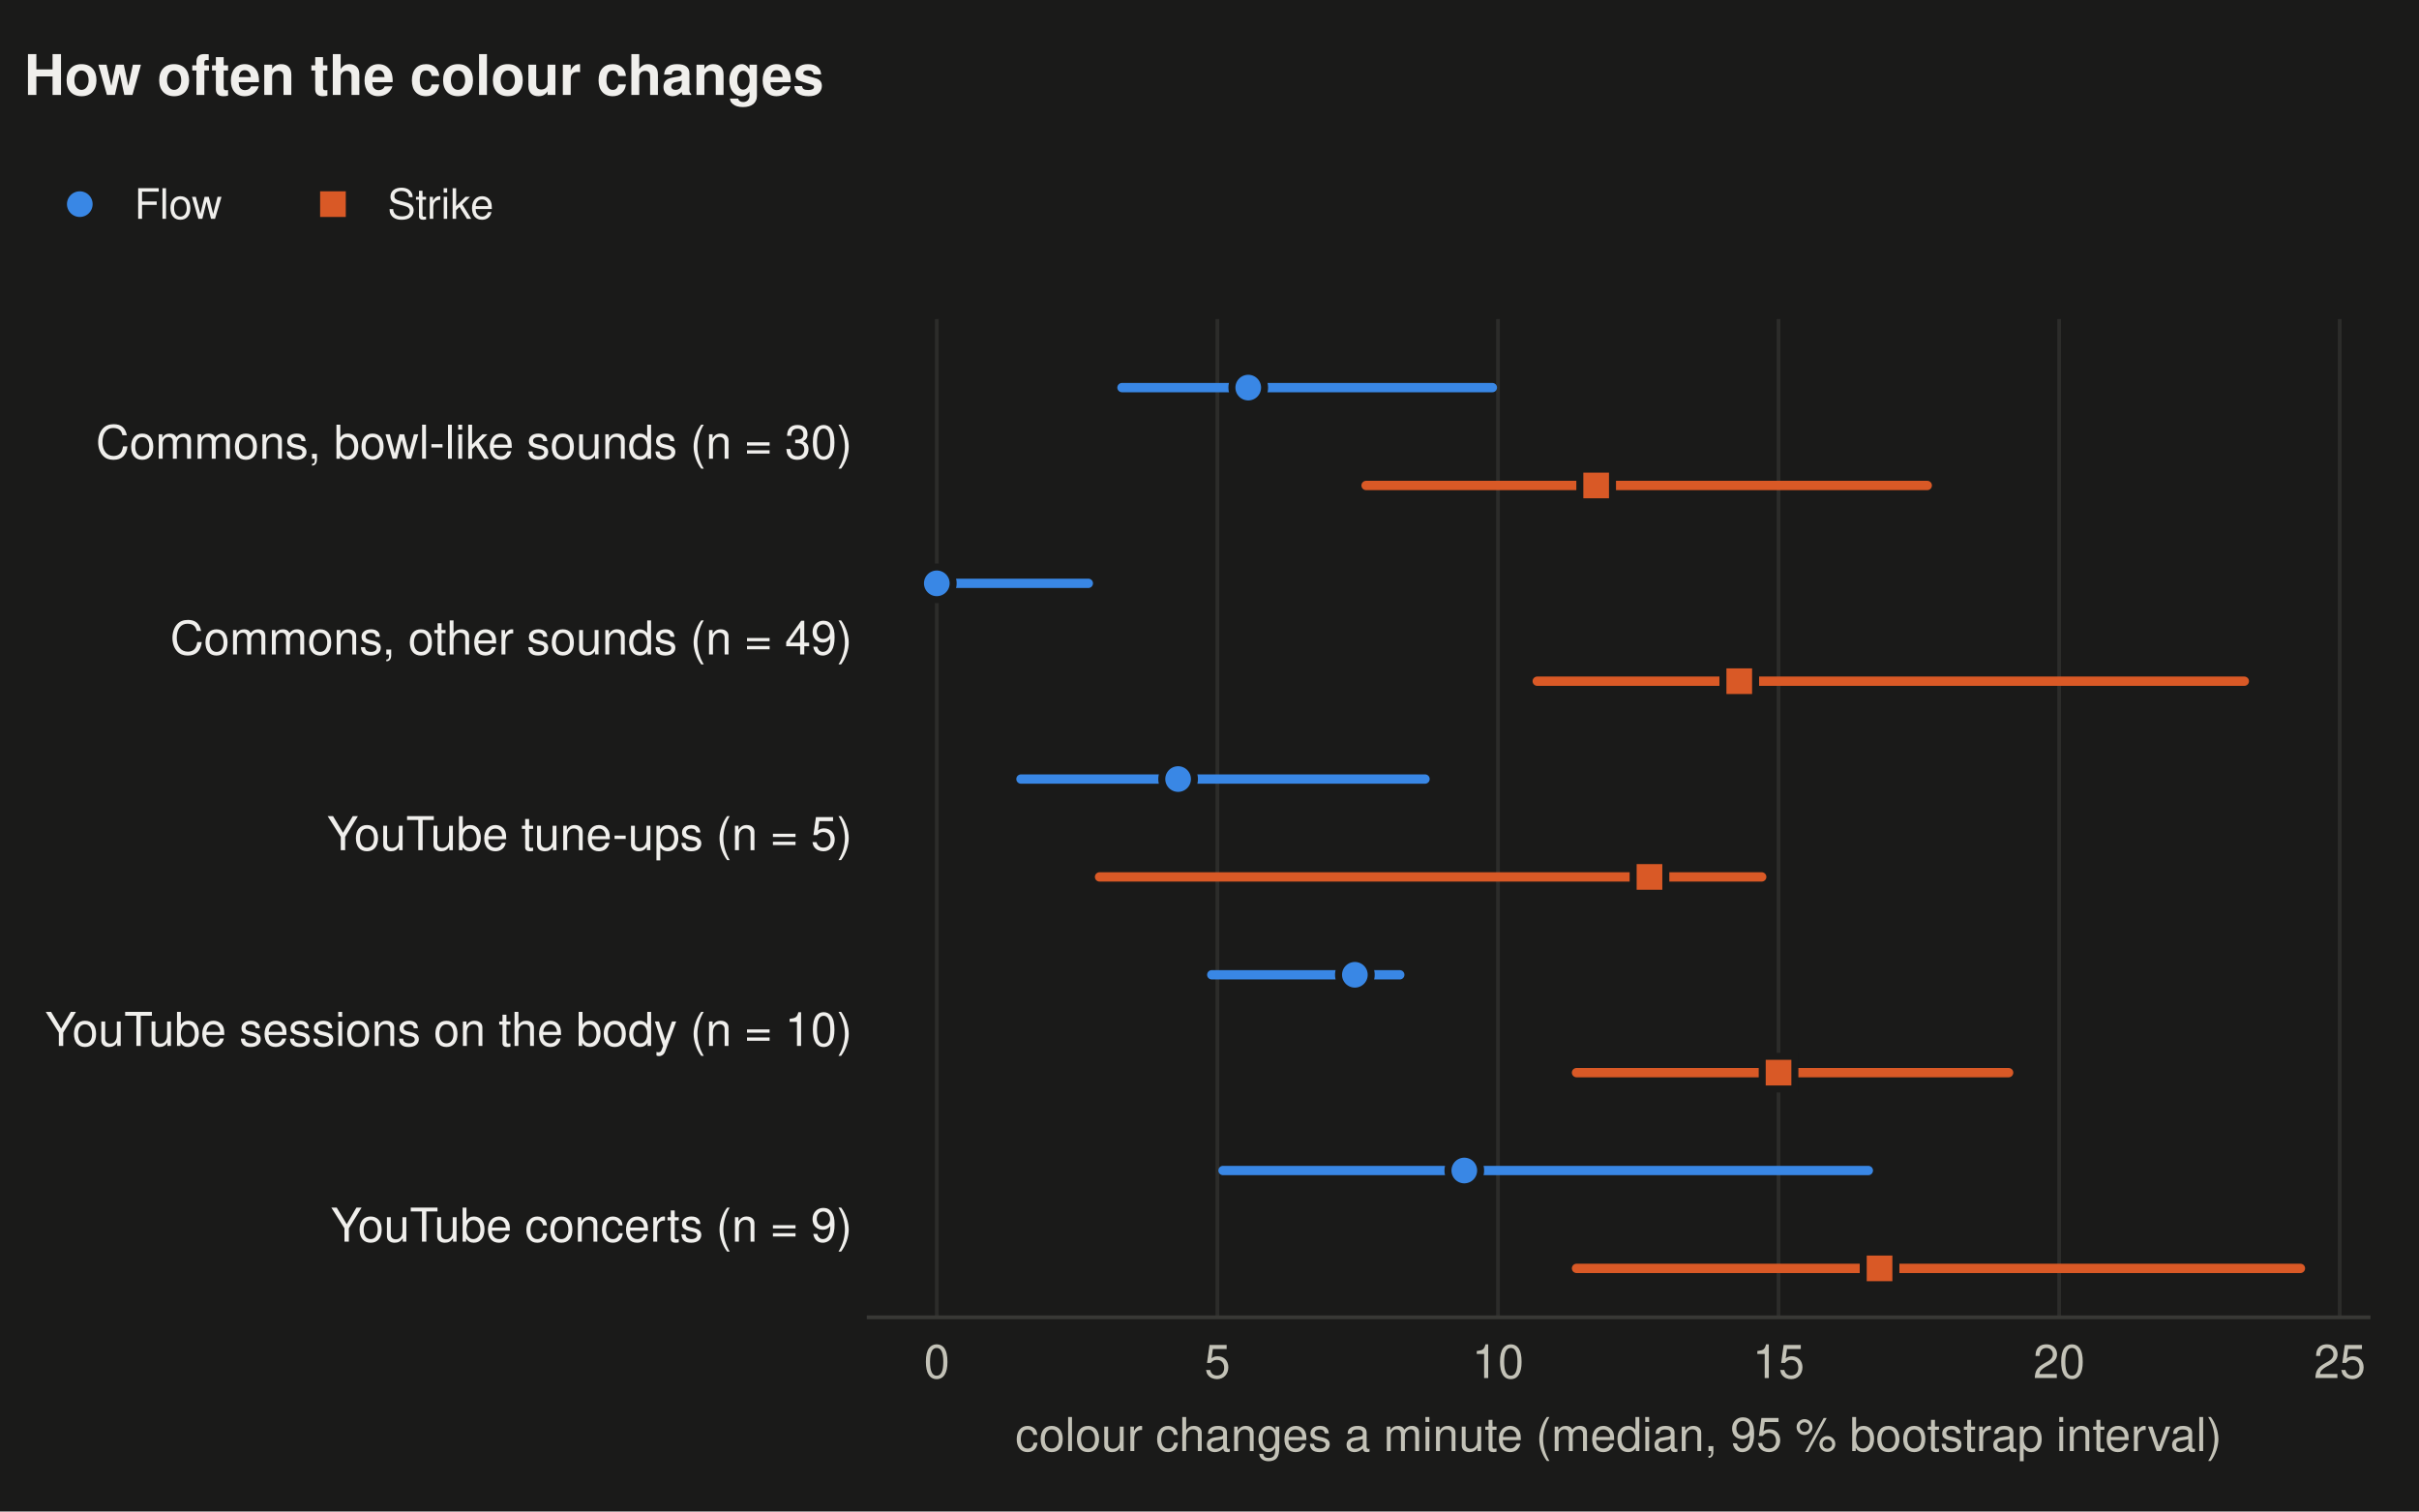
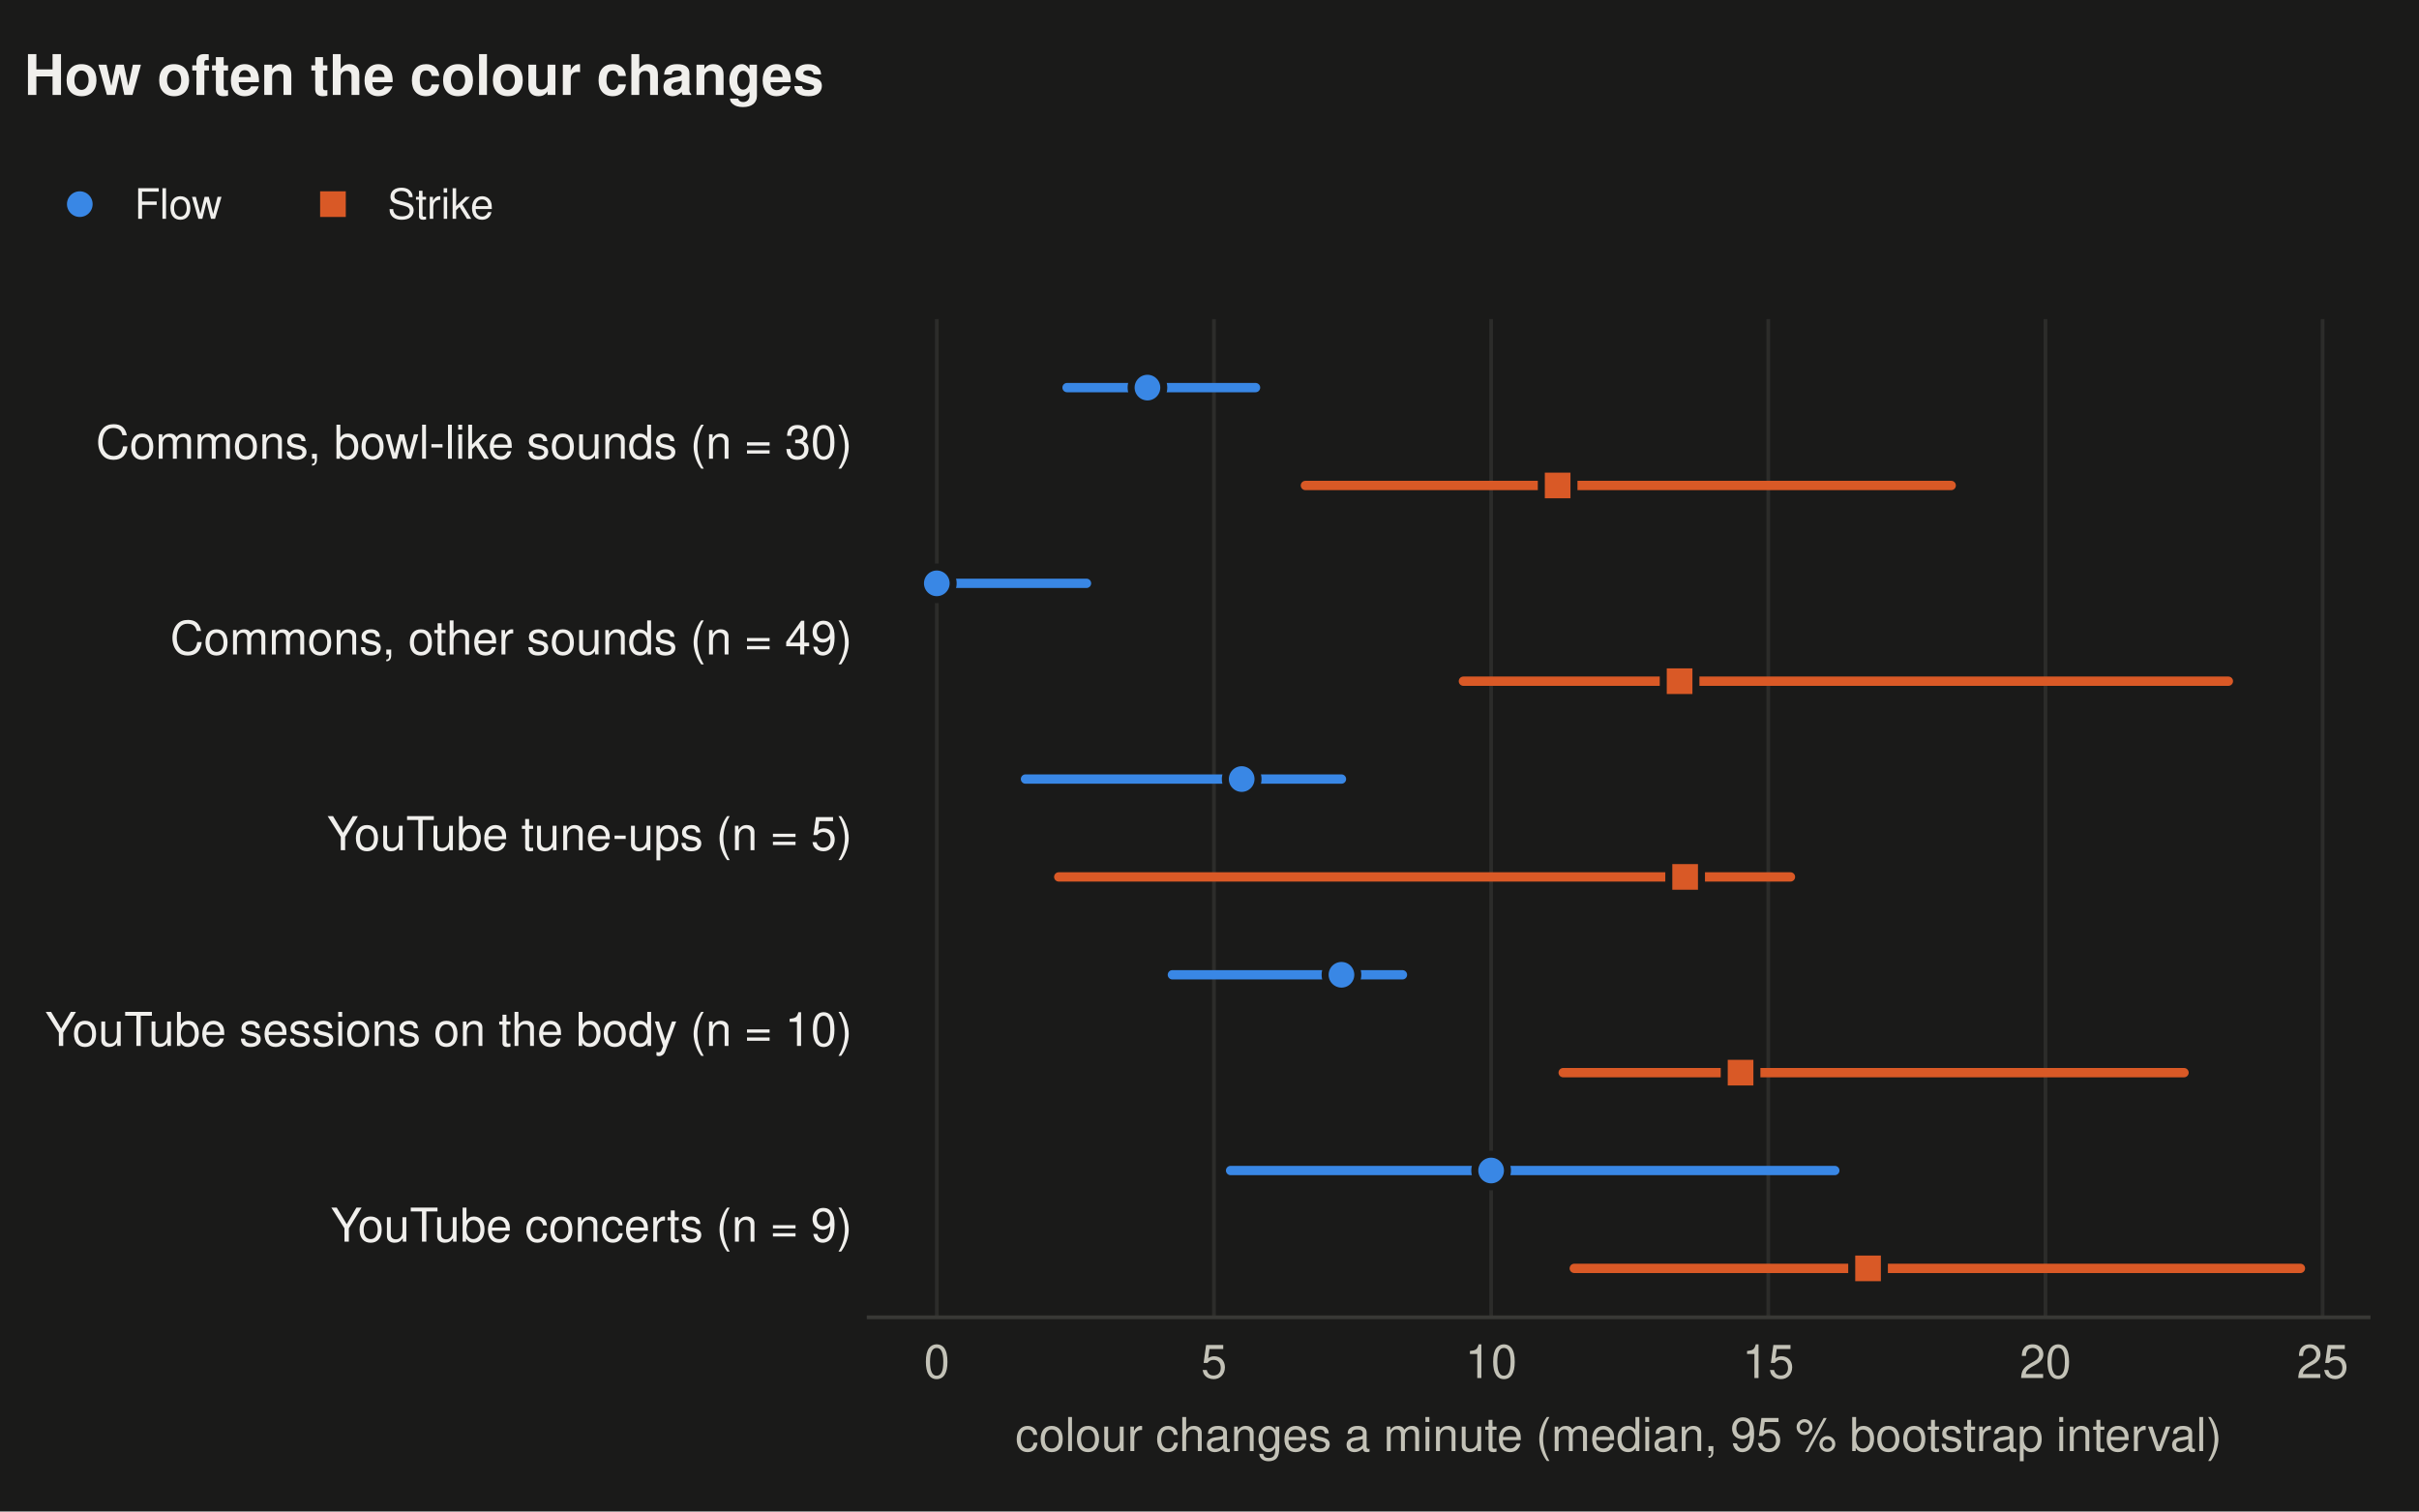
<svg xmlns="http://www.w3.org/2000/svg" xmlns:xlink="http://www.w3.org/1999/xlink" width="518.4pt" height="324pt" viewBox="0 0 518.4 324" version="1.1">
  <defs>
    <style type="text/css">*{stroke-linejoin: round; stroke-linecap: butt}</style>
  </defs>
  <g id="figure_1">
    <g id="patch_1">
      <path d="M 0 324  L 518.4 324  L 518.4 0  L 0 0  z " style="fill: #1a1a19" />
    </g>
    <g id="axes_1">
      <g id="patch_2">
        <path d="M 186.149 282.37  L 507.6 282.37  L 507.6 68.4  L 186.149 68.4  z " style="fill: #1a1a19" />
      </g>
      <g id="matplotlib.axis_1">
        <g id="xtick_1">
          <g id="line2d_1">
-             <path d="M 200.761 282.37  L 200.761 68.4  " clip-path="url(#p1c99f8009b)" style="fill: none; stroke: #2c2c2a; stroke-width: 0.8; stroke-linecap: square" />
+             <path d="M 200.761 282.37  L 200.761 68.4  " clip-path="url(#pf62235508f)" style="fill: none; stroke: #2c2c2a; stroke-width: 0.8; stroke-linecap: square" />
          </g>
          <g id="line2d_2" />
          <g id="text_1">
            <text style="font-size: 10px; font-family: 'Helvetica Neue', 'Helvetica', 'Arial', 'DejaVu Sans'; text-anchor: middle; fill: #c3c2b7" x="200.761" y="295.39" transform="rotate(-0 200.7608 295.39)">0</text>
          </g>
        </g>
        <g id="xtick_2">
          <g id="line2d_3">
-             <path d="M 260.89 282.37  L 260.89 68.4  " clip-path="url(#p1c99f8009b)" style="fill: none; stroke: #2c2c2a; stroke-width: 0.8; stroke-linecap: square" />
+             <path d="M 260.157 282.37  L 260.157 68.4  " clip-path="url(#pf62235508f)" style="fill: none; stroke: #2c2c2a; stroke-width: 0.8; stroke-linecap: square" />
          </g>
          <g id="line2d_4" />
          <g id="text_2">
-             <text style="font-size: 10px; font-family: 'Helvetica Neue', 'Helvetica', 'Arial', 'DejaVu Sans'; text-anchor: middle; fill: #c3c2b7" x="260.89" y="295.39" transform="rotate(-0 260.89 295.39)">5</text>
+             <text style="font-size: 10px; font-family: 'Helvetica Neue', 'Helvetica', 'Arial', 'DejaVu Sans'; text-anchor: middle; fill: #c3c2b7" x="260.157" y="295.39" transform="rotate(-0 260.1567 295.39)">5</text>
          </g>
        </g>
        <g id="xtick_3">
          <g id="line2d_5">
-             <path d="M 321.019 282.37  L 321.019 68.4  " clip-path="url(#p1c99f8009b)" style="fill: none; stroke: #2c2c2a; stroke-width: 0.8; stroke-linecap: square" />
+             <path d="M 319.553 282.37  L 319.553 68.4  " clip-path="url(#pf62235508f)" style="fill: none; stroke: #2c2c2a; stroke-width: 0.8; stroke-linecap: square" />
          </g>
          <g id="line2d_6" />
          <g id="text_3">
-             <text style="font-size: 10px; font-family: 'Helvetica Neue', 'Helvetica', 'Arial', 'DejaVu Sans'; text-anchor: middle; fill: #c3c2b7" x="321.019" y="295.39" transform="rotate(-0 321.0191 295.39)">10</text>
+             <text style="font-size: 10px; font-family: 'Helvetica Neue', 'Helvetica', 'Arial', 'DejaVu Sans'; text-anchor: middle; fill: #c3c2b7" x="319.553" y="295.39" transform="rotate(-0 319.5526 295.39)">10</text>
          </g>
        </g>
        <g id="xtick_4">
          <g id="line2d_7">
-             <path d="M 381.148 282.37  L 381.148 68.4  " clip-path="url(#p1c99f8009b)" style="fill: none; stroke: #2c2c2a; stroke-width: 0.8; stroke-linecap: square" />
+             <path d="M 378.948 282.37  L 378.948 68.4  " clip-path="url(#pf62235508f)" style="fill: none; stroke: #2c2c2a; stroke-width: 0.8; stroke-linecap: square" />
          </g>
          <g id="line2d_8" />
          <g id="text_4">
-             <text style="font-size: 10px; font-family: 'Helvetica Neue', 'Helvetica', 'Arial', 'DejaVu Sans'; text-anchor: middle; fill: #c3c2b7" x="381.148" y="295.39" transform="rotate(-0 381.1483 295.39)">15</text>
+             <text style="font-size: 10px; font-family: 'Helvetica Neue', 'Helvetica', 'Arial', 'DejaVu Sans'; text-anchor: middle; fill: #c3c2b7" x="378.948" y="295.39" transform="rotate(-0 378.9485 295.39)">15</text>
          </g>
        </g>
        <g id="xtick_5">
          <g id="line2d_9">
-             <path d="M 441.278 282.37  L 441.278 68.4  " clip-path="url(#p1c99f8009b)" style="fill: none; stroke: #2c2c2a; stroke-width: 0.8; stroke-linecap: square" />
+             <path d="M 438.344 282.37  L 438.344 68.4  " clip-path="url(#pf62235508f)" style="fill: none; stroke: #2c2c2a; stroke-width: 0.8; stroke-linecap: square" />
          </g>
          <g id="line2d_10" />
          <g id="text_5">
-             <text style="font-size: 10px; font-family: 'Helvetica Neue', 'Helvetica', 'Arial', 'DejaVu Sans'; text-anchor: middle; fill: #c3c2b7" x="441.278" y="295.39" transform="rotate(-0 441.2775 295.39)">20</text>
+             <text style="font-size: 10px; font-family: 'Helvetica Neue', 'Helvetica', 'Arial', 'DejaVu Sans'; text-anchor: middle; fill: #c3c2b7" x="438.344" y="295.39" transform="rotate(-0 438.3444 295.39)">20</text>
          </g>
        </g>
        <g id="xtick_6">
          <g id="line2d_11">
-             <path d="M 501.407 282.37  L 501.407 68.4  " clip-path="url(#p1c99f8009b)" style="fill: none; stroke: #2c2c2a; stroke-width: 0.8; stroke-linecap: square" />
+             <path d="M 497.74 282.37  L 497.74 68.4  " clip-path="url(#pf62235508f)" style="fill: none; stroke: #2c2c2a; stroke-width: 0.8; stroke-linecap: square" />
          </g>
          <g id="line2d_12" />
          <g id="text_6">
-             <text style="font-size: 10px; font-family: 'Helvetica Neue', 'Helvetica', 'Arial', 'DejaVu Sans'; text-anchor: middle; fill: #c3c2b7" x="501.407" y="295.39" transform="rotate(-0 501.4067 295.39)">25</text>
+             <text style="font-size: 10px; font-family: 'Helvetica Neue', 'Helvetica', 'Arial', 'DejaVu Sans'; text-anchor: middle; fill: #c3c2b7" x="497.74" y="295.39" transform="rotate(-0 497.7403 295.39)">25</text>
          </g>
        </g>
        <g id="text_7">
          <text style="font-size: 10px; font-family: 'Helvetica Neue', 'Helvetica', 'Arial', 'DejaVu Sans'; text-anchor: middle; fill: #c3c2b7" x="346.875" y="311.04" transform="rotate(-0 346.8747 311.04)">colour changes a minute (median, 95 % bootstrap interval)</text>
        </g>
      </g>
      <g id="matplotlib.axis_2">
        <g id="ytick_1">
          <g id="line2d_13" />
          <g id="text_8">
            <text style="font-size: 10px; font-family: 'Helvetica Neue', 'Helvetica', 'Arial', 'DejaVu Sans'; text-anchor: end; fill: #f0efec" x="182.649" y="98.333" transform="rotate(-0 182.6494 98.33294)">Commons, bowl-like sounds (n = 30)</text>
          </g>
        </g>
        <g id="ytick_2">
          <g id="line2d_14" />
          <g id="text_9">
            <text style="font-size: 10px; font-family: 'Helvetica Neue', 'Helvetica', 'Arial', 'DejaVu Sans'; text-anchor: end; fill: #f0efec" x="182.649" y="140.288" transform="rotate(-0 182.6494 140.2878)">Commons, other sounds (n = 49)</text>
          </g>
        </g>
        <g id="ytick_3">
          <g id="line2d_15" />
          <g id="text_10">
            <text style="font-size: 10px; font-family: 'Helvetica Neue', 'Helvetica', 'Arial', 'DejaVu Sans'; text-anchor: end; fill: #f0efec" x="182.649" y="182.243" transform="rotate(-0 182.6494 182.2427)">YouTube tune-ups (n = 5)</text>
          </g>
        </g>
        <g id="ytick_4">
          <g id="line2d_16" />
          <g id="text_11">
            <text style="font-size: 10px; font-family: 'Helvetica Neue', 'Helvetica', 'Arial', 'DejaVu Sans'; text-anchor: end; fill: #f0efec" x="182.649" y="224.198" transform="rotate(-0 182.6494 224.1976)">YouTube sessions on the body (n = 10)</text>
          </g>
        </g>
        <g id="ytick_5">
          <g id="line2d_17" />
          <g id="text_12">
            <text style="font-size: 10px; font-family: 'Helvetica Neue', 'Helvetica', 'Arial', 'DejaVu Sans'; text-anchor: end; fill: #f0efec" x="182.649" y="266.153" transform="rotate(-0 182.6494 266.1525)">YouTube concerts (n = 9)</text>
          </g>
        </g>
      </g>
      <g id="line2d_18">
-         <path d="M 240.446 83.084  L 319.817 83.084  " clip-path="url(#p1c99f8009b)" style="fill: none; stroke: #3987e5; stroke-width: 2; stroke-linecap: round" />
+         <path d="M 228.677 83.084  L 269.066 83.084  " clip-path="url(#pf62235508f)" style="fill: none; stroke: #3987e5; stroke-width: 2; stroke-linecap: round" />
      </g>
      <g id="line2d_19">
-         <path d="M 200.761 125.039  L 233.231 125.039  " clip-path="url(#p1c99f8009b)" style="fill: none; stroke: #3987e5; stroke-width: 2; stroke-linecap: round" />
+         <path d="M 200.761 125.039  L 232.835 125.039  " clip-path="url(#pf62235508f)" style="fill: none; stroke: #3987e5; stroke-width: 2; stroke-linecap: round" />
      </g>
      <g id="line2d_20">
-         <path d="M 218.8 166.994  L 305.386 166.994  " clip-path="url(#p1c99f8009b)" style="fill: none; stroke: #3987e5; stroke-width: 2; stroke-linecap: round" />
+         <path d="M 219.767 166.994  L 287.479 166.994  " clip-path="url(#pf62235508f)" style="fill: none; stroke: #3987e5; stroke-width: 2; stroke-linecap: round" />
      </g>
      <g id="line2d_21">
-         <path d="M 259.687 208.949  L 299.974 208.949  " clip-path="url(#p1c99f8009b)" style="fill: none; stroke: #3987e5; stroke-width: 2; stroke-linecap: round" />
+         <path d="M 251.247 208.949  L 300.546 208.949  " clip-path="url(#pf62235508f)" style="fill: none; stroke: #3987e5; stroke-width: 2; stroke-linecap: round" />
      </g>
      <g id="line2d_22">
-         <path d="M 262.093 250.904  L 400.39 250.904  " clip-path="url(#p1c99f8009b)" style="fill: none; stroke: #3987e5; stroke-width: 2; stroke-linecap: round" />
+         <path d="M 263.72 250.904  L 393.203 250.904  " clip-path="url(#pf62235508f)" style="fill: none; stroke: #3987e5; stroke-width: 2; stroke-linecap: round" />
      </g>
      <g id="line2d_23">
-         <path d="M 292.758 104.062  L 413.017 104.062  " clip-path="url(#p1c99f8009b)" style="fill: none; stroke: #d95926; stroke-width: 2; stroke-linecap: round" />
+         <path d="M 279.757 104.062  L 418.15 104.062  " clip-path="url(#pf62235508f)" style="fill: none; stroke: #d95926; stroke-width: 2; stroke-linecap: round" />
      </g>
      <g id="line2d_24">
-         <path d="M 329.437 146.017  L 480.963 146.017  " clip-path="url(#p1c99f8009b)" style="fill: none; stroke: #d95926; stroke-width: 2; stroke-linecap: round" />
+         <path d="M 313.613 146.017  L 477.546 146.017  " clip-path="url(#pf62235508f)" style="fill: none; stroke: #d95926; stroke-width: 2; stroke-linecap: round" />
      </g>
      <g id="line2d_25">
-         <path d="M 235.636 187.971  L 377.541 187.971  " clip-path="url(#p1c99f8009b)" style="fill: none; stroke: #d95926; stroke-width: 2; stroke-linecap: round" />
+         <path d="M 226.895 187.971  L 383.7 187.971  " clip-path="url(#pf62235508f)" style="fill: none; stroke: #d95926; stroke-width: 2; stroke-linecap: round" />
      </g>
      <g id="line2d_26">
-         <path d="M 337.855 229.926  L 430.454 229.926  " clip-path="url(#p1c99f8009b)" style="fill: none; stroke: #d95926; stroke-width: 2; stroke-linecap: round" />
+         <path d="M 334.996 229.926  L 468.042 229.926  " clip-path="url(#pf62235508f)" style="fill: none; stroke: #d95926; stroke-width: 2; stroke-linecap: round" />
      </g>
      <g id="line2d_27">
-         <path d="M 337.855 271.881  L 492.989 271.881  " clip-path="url(#p1c99f8009b)" style="fill: none; stroke: #d95926; stroke-width: 2; stroke-linecap: round" />
+         <path d="M 337.371 271.881  L 492.989 271.881  " clip-path="url(#pf62235508f)" style="fill: none; stroke: #d95926; stroke-width: 2; stroke-linecap: round" />
      </g>
      <g id="patch_3">
        <path d="M 186.149 282.37  L 507.6 282.37  " style="fill: none; stroke: #383835; stroke-width: 0.8; stroke-linejoin: miter; stroke-linecap: square" />
      </g>
      <g id="line2d_28">
        <defs>
-           <path id="m94fd222cdb" d="M 0 3.5  C 0.928 3.5 1.819 3.131 2.475 2.475  C 3.131 1.819 3.5 0.928 3.5 0  C 3.5 -0.928 3.131 -1.819 2.475 -2.475  C 1.819 -3.131 0.928 -3.5 0 -3.5  C -0.928 -3.5 -1.819 -3.131 -2.475 -2.475  C -3.131 -1.819 -3.5 -0.928 -3.5 0  C -3.5 0.928 -3.131 1.819 -2.475 2.475  C -1.819 3.131 -0.928 3.5 0 3.5  z " style="stroke: #1a1a19; stroke-width: 1.5" />
+           <path id="m1ba01eb374" d="M 0 3.5  C 0.928 3.5 1.819 3.131 2.475 2.475  C 3.131 1.819 3.5 0.928 3.5 0  C 3.5 -0.928 3.131 -1.819 2.475 -2.475  C 1.819 -3.131 0.928 -3.5 0 -3.5  C -0.928 -3.5 -1.819 -3.131 -2.475 -2.475  C -3.131 -1.819 -3.5 -0.928 -3.5 0  C -3.5 0.928 -3.131 1.819 -2.475 2.475  C -1.819 3.131 -0.928 3.5 0 3.5  z " style="stroke: #1a1a19; stroke-width: 1.5" />
        </defs>
-         <g clip-path="url(#p1c99f8009b)">
-           <use xlink:href="#m94fd222cdb" x="267.504" y="83.084" style="fill: #3987e5; stroke: #1a1a19; stroke-width: 1.5" />
+         <g clip-path="url(#pf62235508f)">
+           <use xlink:href="#m1ba01eb374" x="245.902" y="83.084" style="fill: #3987e5; stroke: #1a1a19; stroke-width: 1.5" />
        </g>
      </g>
      <g id="line2d_29">
-         <g clip-path="url(#p1c99f8009b)">
-           <use xlink:href="#m94fd222cdb" x="200.761" y="125.039" style="fill: #3987e5; stroke: #1a1a19; stroke-width: 1.5" />
+         <g clip-path="url(#pf62235508f)">
+           <use xlink:href="#m1ba01eb374" x="200.761" y="125.039" style="fill: #3987e5; stroke: #1a1a19; stroke-width: 1.5" />
        </g>
      </g>
      <g id="line2d_30">
-         <g clip-path="url(#p1c99f8009b)">
-           <use xlink:href="#m94fd222cdb" x="252.472" y="166.994" style="fill: #3987e5; stroke: #1a1a19; stroke-width: 1.5" />
+         <g clip-path="url(#pf62235508f)">
+           <use xlink:href="#m1ba01eb374" x="266.096" y="166.994" style="fill: #3987e5; stroke: #1a1a19; stroke-width: 1.5" />
        </g>
      </g>
      <g id="line2d_31">
-         <g clip-path="url(#p1c99f8009b)">
-           <use xlink:href="#m94fd222cdb" x="290.353" y="208.949" style="fill: #3987e5; stroke: #1a1a19; stroke-width: 1.5" />
+         <g clip-path="url(#pf62235508f)">
+           <use xlink:href="#m1ba01eb374" x="287.479" y="208.949" style="fill: #3987e5; stroke: #1a1a19; stroke-width: 1.5" />
        </g>
      </g>
      <g id="line2d_32">
-         <g clip-path="url(#p1c99f8009b)">
-           <use xlink:href="#m94fd222cdb" x="313.804" y="250.904" style="fill: #3987e5; stroke: #1a1a19; stroke-width: 1.5" />
+         <g clip-path="url(#pf62235508f)">
+           <use xlink:href="#m1ba01eb374" x="319.553" y="250.904" style="fill: #3987e5; stroke: #1a1a19; stroke-width: 1.5" />
        </g>
      </g>
      <g id="line2d_33">
        <defs>
-           <path id="m8647e6041e" d="M -3.5 3.5  L 3.5 3.5  L 3.5 -3.5  L -3.5 -3.5  z " style="stroke: #1a1a19; stroke-width: 1.5; stroke-linejoin: miter" />
+           <path id="m3becb61f79" d="M -3.5 3.5  L 3.5 3.5  L 3.5 -3.5  L -3.5 -3.5  z " style="stroke: #1a1a19; stroke-width: 1.5; stroke-linejoin: miter" />
        </defs>
-         <g clip-path="url(#p1c99f8009b)">
-           <use xlink:href="#m8647e6041e" x="342.064" y="104.062" style="fill: #d95926; stroke: #1a1a19; stroke-width: 1.5; stroke-linejoin: miter" />
+         <g clip-path="url(#pf62235508f)">
+           <use xlink:href="#m3becb61f79" x="333.808" y="104.062" style="fill: #d95926; stroke: #1a1a19; stroke-width: 1.5; stroke-linejoin: miter" />
        </g>
      </g>
      <g id="line2d_34">
-         <g clip-path="url(#p1c99f8009b)">
-           <use xlink:href="#m8647e6041e" x="372.73" y="146.017" style="fill: #d95926; stroke: #1a1a19; stroke-width: 1.5; stroke-linejoin: miter" />
+         <g clip-path="url(#pf62235508f)">
+           <use xlink:href="#m3becb61f79" x="359.942" y="146.017" style="fill: #d95926; stroke: #1a1a19; stroke-width: 1.5; stroke-linejoin: miter" />
        </g>
      </g>
      <g id="line2d_35">
-         <g clip-path="url(#p1c99f8009b)">
-           <use xlink:href="#m8647e6041e" x="353.489" y="187.971" style="fill: #d95926; stroke: #1a1a19; stroke-width: 1.5; stroke-linejoin: miter" />
+         <g clip-path="url(#pf62235508f)">
+           <use xlink:href="#m3becb61f79" x="361.13" y="187.971" style="fill: #d95926; stroke: #1a1a19; stroke-width: 1.5; stroke-linejoin: miter" />
        </g>
      </g>
      <g id="line2d_36">
-         <g clip-path="url(#p1c99f8009b)">
-           <use xlink:href="#m8647e6041e" x="381.148" y="229.926" style="fill: #d95926; stroke: #1a1a19; stroke-width: 1.5; stroke-linejoin: miter" />
+         <g clip-path="url(#pf62235508f)">
+           <use xlink:href="#m3becb61f79" x="373.009" y="229.926" style="fill: #d95926; stroke: #1a1a19; stroke-width: 1.5; stroke-linejoin: miter" />
        </g>
      </g>
      <g id="line2d_37">
-         <g clip-path="url(#p1c99f8009b)">
-           <use xlink:href="#m8647e6041e" x="402.795" y="271.881" style="fill: #d95926; stroke: #1a1a19; stroke-width: 1.5; stroke-linejoin: miter" />
+         <g clip-path="url(#pf62235508f)">
+           <use xlink:href="#m3becb61f79" x="400.331" y="271.881" style="fill: #d95926; stroke: #1a1a19; stroke-width: 1.5; stroke-linejoin: miter" />
        </g>
      </g>
    </g>
    <g id="text_13">
      <text style="font-weight: 700; font-size: 12px; font-family: 'Helvetica Neue', 'Helvetica', 'Arial', 'DejaVu Sans'; text-anchor: start; fill: #f0efec" x="5.184" y="20.34" transform="rotate(-0 5.184 20.34)">How often the colour changes</text>
    </g>
    <g id="legend_1">
      <g id="line2d_38">
        <g>
-           <use xlink:href="#m94fd222cdb" x="17.1" y="43.758" style="fill: #3987e5; stroke: #1a1a19; stroke-width: 1.5" />
+           <use xlink:href="#m1ba01eb374" x="17.1" y="43.758" style="fill: #3987e5; stroke: #1a1a19; stroke-width: 1.5" />
        </g>
      </g>
      <g id="text_14">
        <text style="font-size: 9px; font-family: 'Helvetica Neue', 'Helvetica', 'Arial', 'DejaVu Sans'; text-anchor: start; fill: #f0efec" x="28.8" y="46.908" transform="rotate(-0 28.8 46.908)">Flow</text>
      </g>
      <g id="line2d_39">
        <g>
-           <use xlink:href="#m8647e6041e" x="71.353" y="43.758" style="fill: #d95926; stroke: #1a1a19; stroke-width: 1.5; stroke-linejoin: miter" />
+           <use xlink:href="#m3becb61f79" x="71.353" y="43.758" style="fill: #d95926; stroke: #1a1a19; stroke-width: 1.5; stroke-linejoin: miter" />
        </g>
      </g>
      <g id="text_15">
        <text style="font-size: 9px; font-family: 'Helvetica Neue', 'Helvetica', 'Arial', 'DejaVu Sans'; text-anchor: start; fill: #f0efec" x="83.053" y="46.908" transform="rotate(-0 83.05312 46.908)">Strike</text>
      </g>
    </g>
  </g>
  <defs>
-     <clipPath id="p1c99f8009b">
+     <clipPath id="pf62235508f">
      <rect x="186.149" y="68.4" width="321.451" height="213.97" />
    </clipPath>
  </defs>
</svg>
